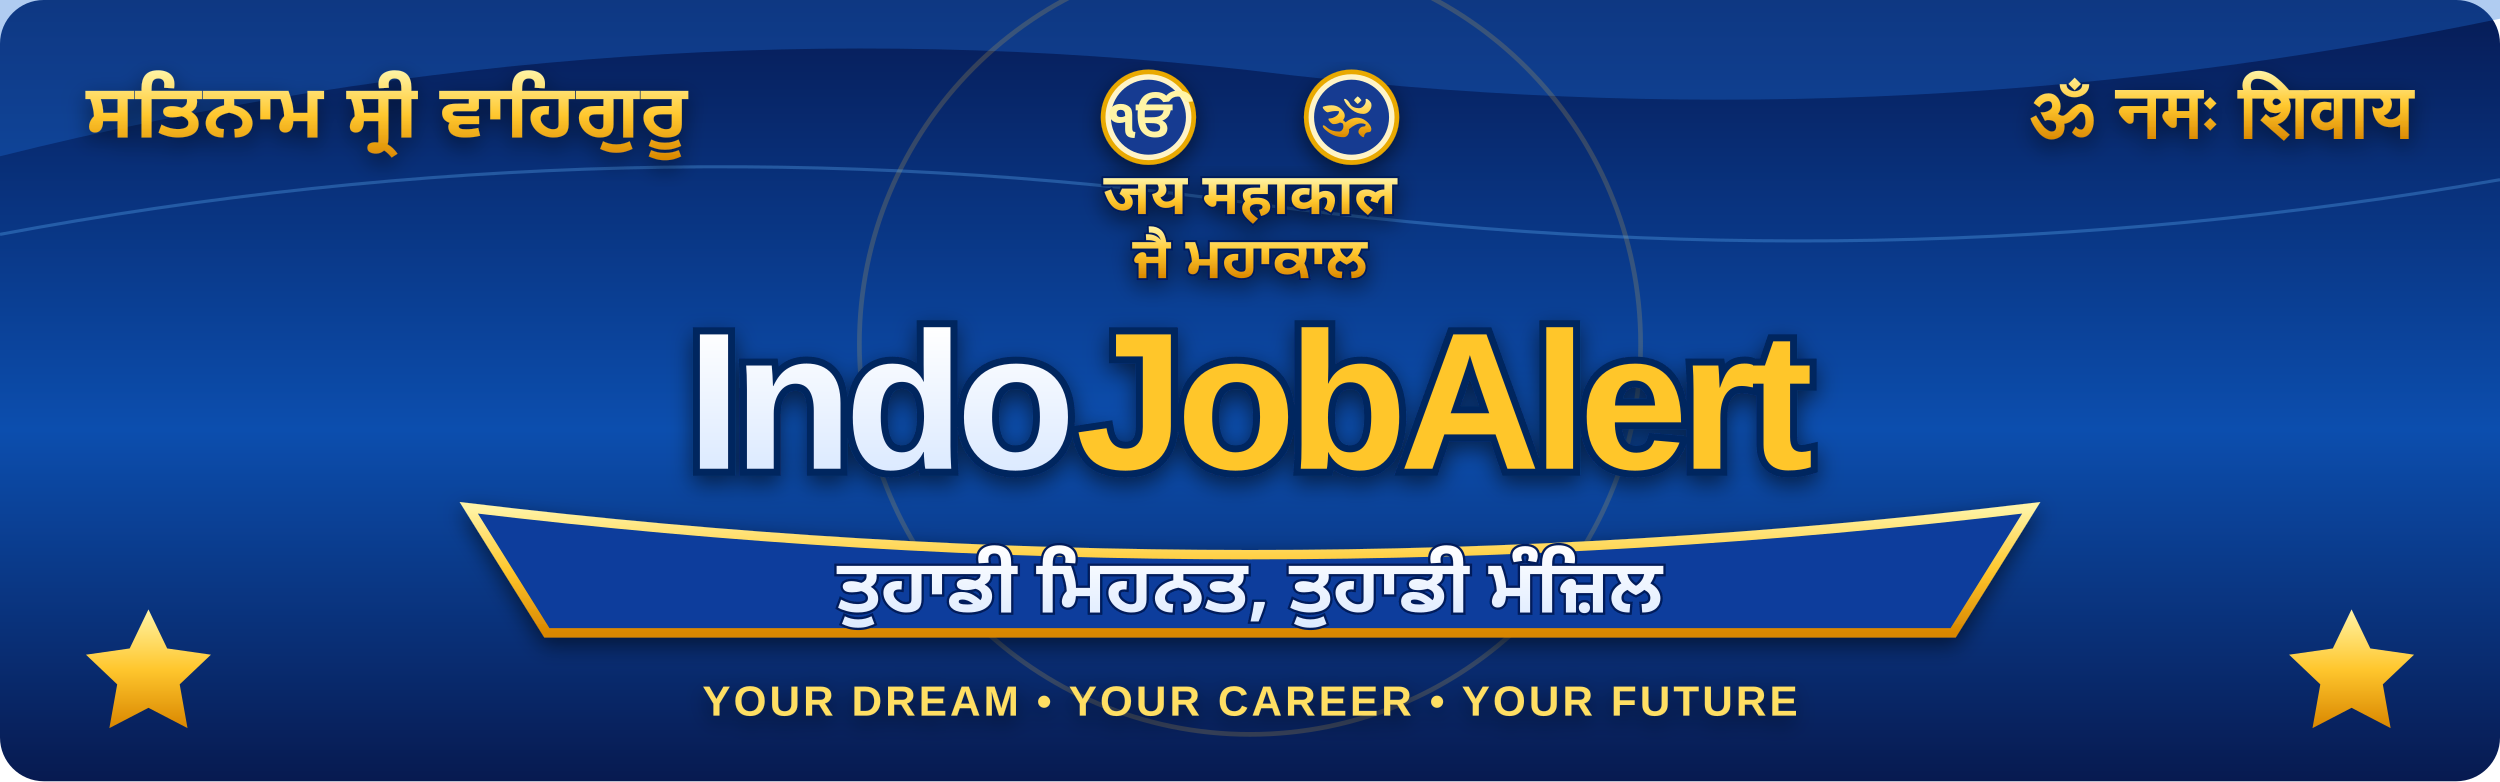
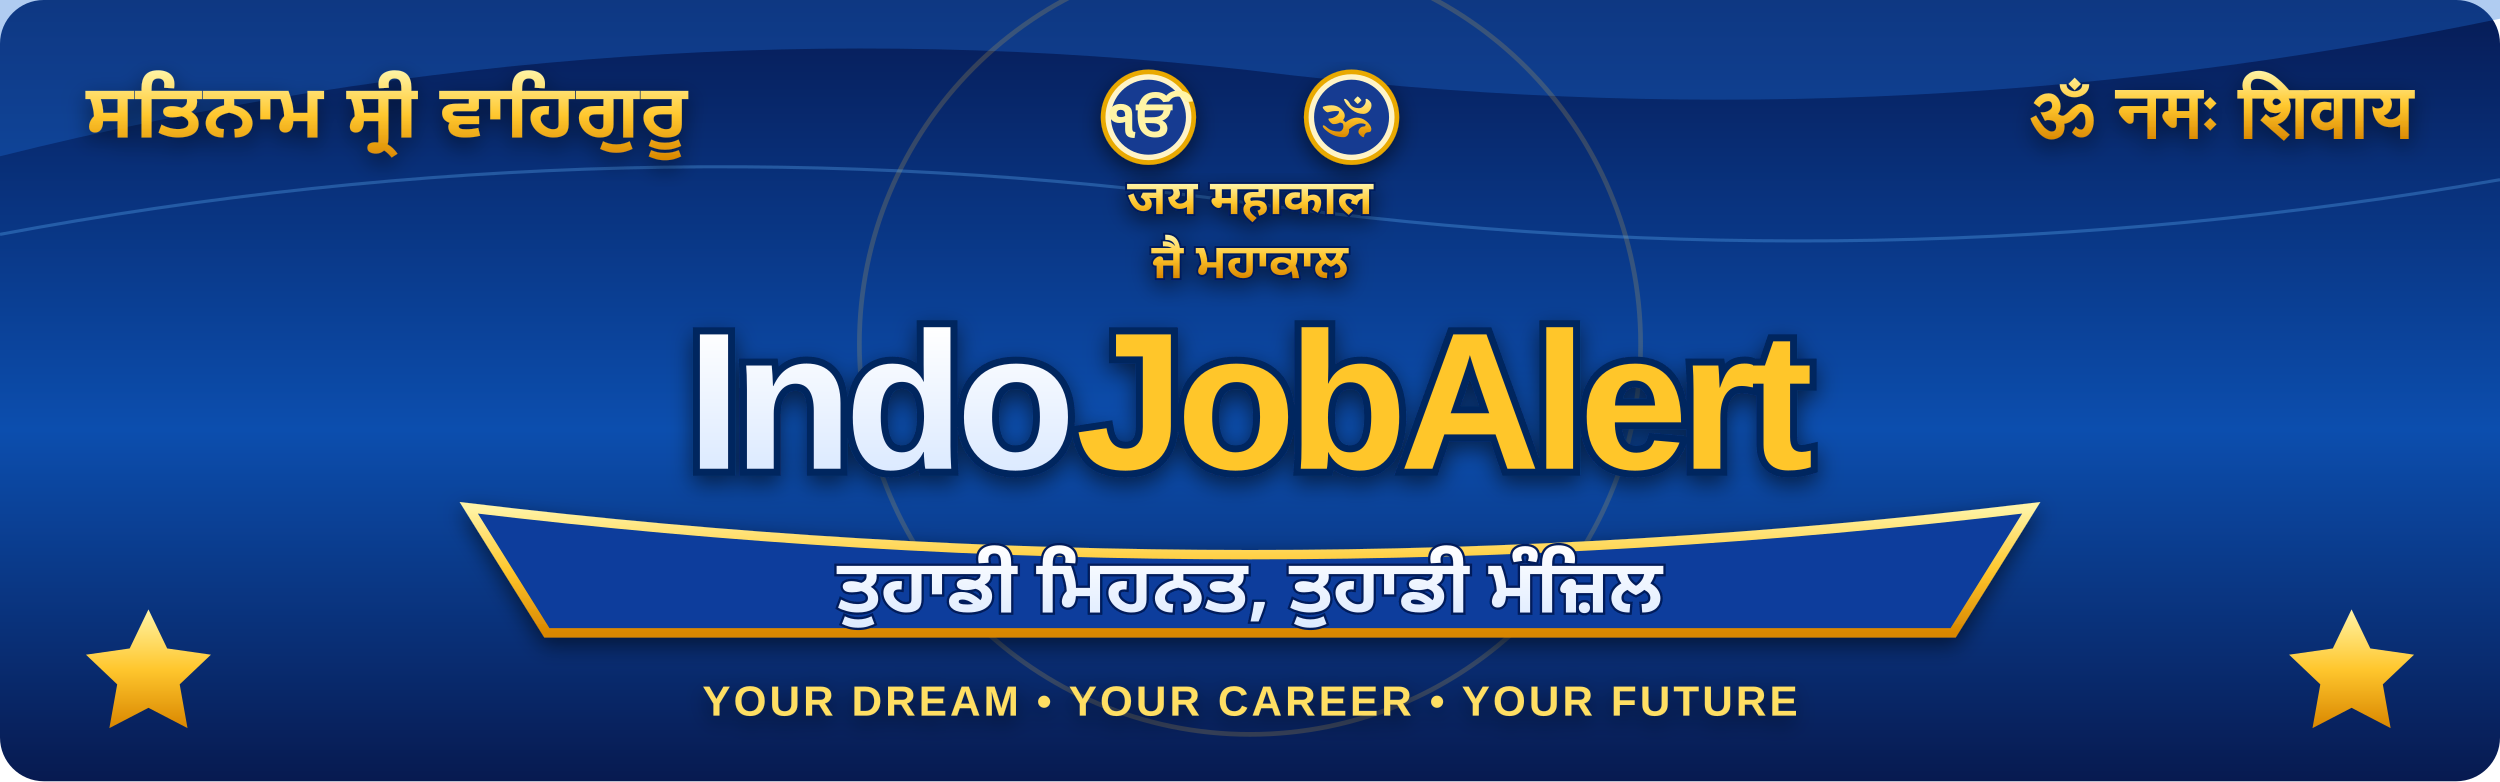
<svg xmlns="http://www.w3.org/2000/svg" viewBox="0 0 1600 500" role="img" aria-labelledby="title desc">
  <defs>
    <linearGradient id="bg" x2="0" y2="1">
      <stop stop-color="#061b55" />
      <stop offset=".55" stop-color="#0c4eae" />
      <stop offset="1" stop-color="#071a50" />
    </linearGradient>
    <linearGradient id="gold" x2="0" y2="1">
      <stop stop-color="#fff4a6" />
      <stop offset=".5" stop-color="#ffc72e" />
      <stop offset="1" stop-color="#d98700" />
    </linearGradient>
    <linearGradient id="white" x2="0" y2="1">
      <stop stop-color="#fff" />
      <stop offset="1" stop-color="#dceaff" />
    </linearGradient>
    <filter id="shadow" x="-20%" y="-20%" width="140%" height="150%">
      <feGaussianBlur in="SourceAlpha" stdDeviation="7" />
      <feOffset dy="5" />
      <feComponentTransfer>
        <feFuncA type="linear" slope=".55" />
      </feComponentTransfer>
      <feMerge>
        <feMergeNode />
        <feMergeNode in="SourceGraphic" />
      </feMerge>
    </filter>
  </defs>
  <rect width="1600" height="500" rx="28" fill="url(#bg)" />
  <path d="M0 0H1600V12Q1200 95 800 45Q400 0 0 100Z" fill="#1c6dd8" opacity=".35" />
  <circle cx="800" cy="220" r="250" fill="none" stroke="#ffc83d" stroke-width="3" opacity=".18" />
  <path d="M0 150Q400 75 800 130T1600 115" fill="none" stroke="#65b8ff" stroke-width="2" opacity=".3" />
  <g font-family="'Noto Sans Gurmukhi',sans-serif" fill="url(#gold)" font-weight="700" filter="url(#shadow)">
    <text x="55" y="88" font-size="48" letter-spacing="1.2">ਸਤਿਨਾਮ  ਸ੍ਰੀ  ਵਾਹਿਗੁਰੂ</text>
    <text x="1545" y="88" font-size="48" text-anchor="end">ॐ नमः शिवाय</text>
  </g>
  <g filter="url(#shadow)">
    <circle cx="735" cy="75" r="29" fill="#fff4c7" stroke="#e9a900" stroke-width="3" />
    <circle cx="735" cy="75" r="24" fill="#143b91" />
    <text x="735" y="88" text-anchor="middle" font-family="Noto Sans Gurmukhi, Raavi, sans-serif" font-size="34" font-weight="700" fill="#fff4a6">ੴ</text>
    <circle cx="865" cy="75" r="29" fill="#fff4c7" stroke="#e9a900" stroke-width="3" />
    <circle cx="865" cy="75" r="24" fill="#143b91" />
    <text x="865" y="86" text-anchor="middle" font-family="serif" font-size="35" font-weight="bold" fill="url(#gold)">ॐ</text>
  </g>
-   <g text-anchor="middle" font-family="Noto Sans Gurmukhi, Noto Sans Devanagari, sans-serif" font-size="37" font-weight="900" fill="url(#gold)" stroke="#061e5b" stroke-width="2.5" paint-order="stroke" filter="url(#shadow)">
+   <g text-anchor="middle" font-family="Noto Sans Gurmukhi, Noto Sans Devanagari, sans-serif" font-size="31" font-weight="900" fill="url(#gold)" stroke="#061e5b" stroke-width="2.5" paint-order="stroke" filter="url(#shadow)">
    <text x="800" y="137" lang="hi">जय महाकाल</text>
    <text x="800" y="178" lang="pa">ਜੈ ਮਹਾਕਾਲ</text>
  </g>
  <path d="M70 198H1530" stroke="url(#gold)" stroke-width="3" opacity=".85" />
  <g text-anchor="middle" filter="url(#shadow)">
    <text x="800" y="300" font-family="Arial,sans-serif" font-size="125" font-weight="900" letter-spacing="-5" fill="url(#white)" stroke="#06275f" stroke-width="9" paint-order="stroke">Indo<tspan fill="#ffc629">JobAlert</tspan>
    </text>
    <path d="M300 325Q800 385 1300 325L1250 405H350Z" fill="#073c9c" stroke="url(#gold)" stroke-width="6" />
    <g font-family="Noto Sans Gurmukhi, Noto Sans Devanagari, sans-serif" font-size="48" font-weight="900" fill="url(#white)" stroke="#061e5b" stroke-width="3" paint-order="stroke" text-anchor="middle">
      <text x="800" y="392">ਤੁਹਾਡੀ ਮਿਹਨਤ, ਤੁਹਾਡੀ ਮੰਜ਼ਿਲ<animate attributeName="opacity" values="1;0;0;0;0;0;1" keyTimes="0;.13;.16;.46;.50;.83;1" dur="12s" repeatCount="indefinite" />
      </text>
      <text x="800" y="392" opacity="0">Your hard work, your destination<animate attributeName="opacity" values="0;0;1;1;0;0;0" keyTimes="0;.16;.20;.46;.50;.83;1" dur="12s" repeatCount="indefinite" />
      </text>
      <text x="800" y="392" opacity="0">आपकी मेहनत, आपकी मंज़िल<animate attributeName="opacity" values="0;0;0;0;1;1;0" keyTimes="0;.16;.20;.46;.50;.83;1" dur="12s" repeatCount="indefinite" />
      </text>
    </g>
    <text x="800" y="458" font-family="Arial,sans-serif" font-size="27" font-weight="700" letter-spacing="2" fill="#ffdf64">YOUR DREAM • YOUR CAREER • YOUR FUTURE</text>
  </g>
  <g fill="url(#gold)">
    <path d="M95 390l12 25 28 4-20 19 5 28-25-13-25 13 5-28-20-19 28-4z" />
    <path d="M1505 390l12 25 28 4-20 19 5 28-25-13-25 13 5-28-20-19 28-4z" />
  </g>
</svg>
